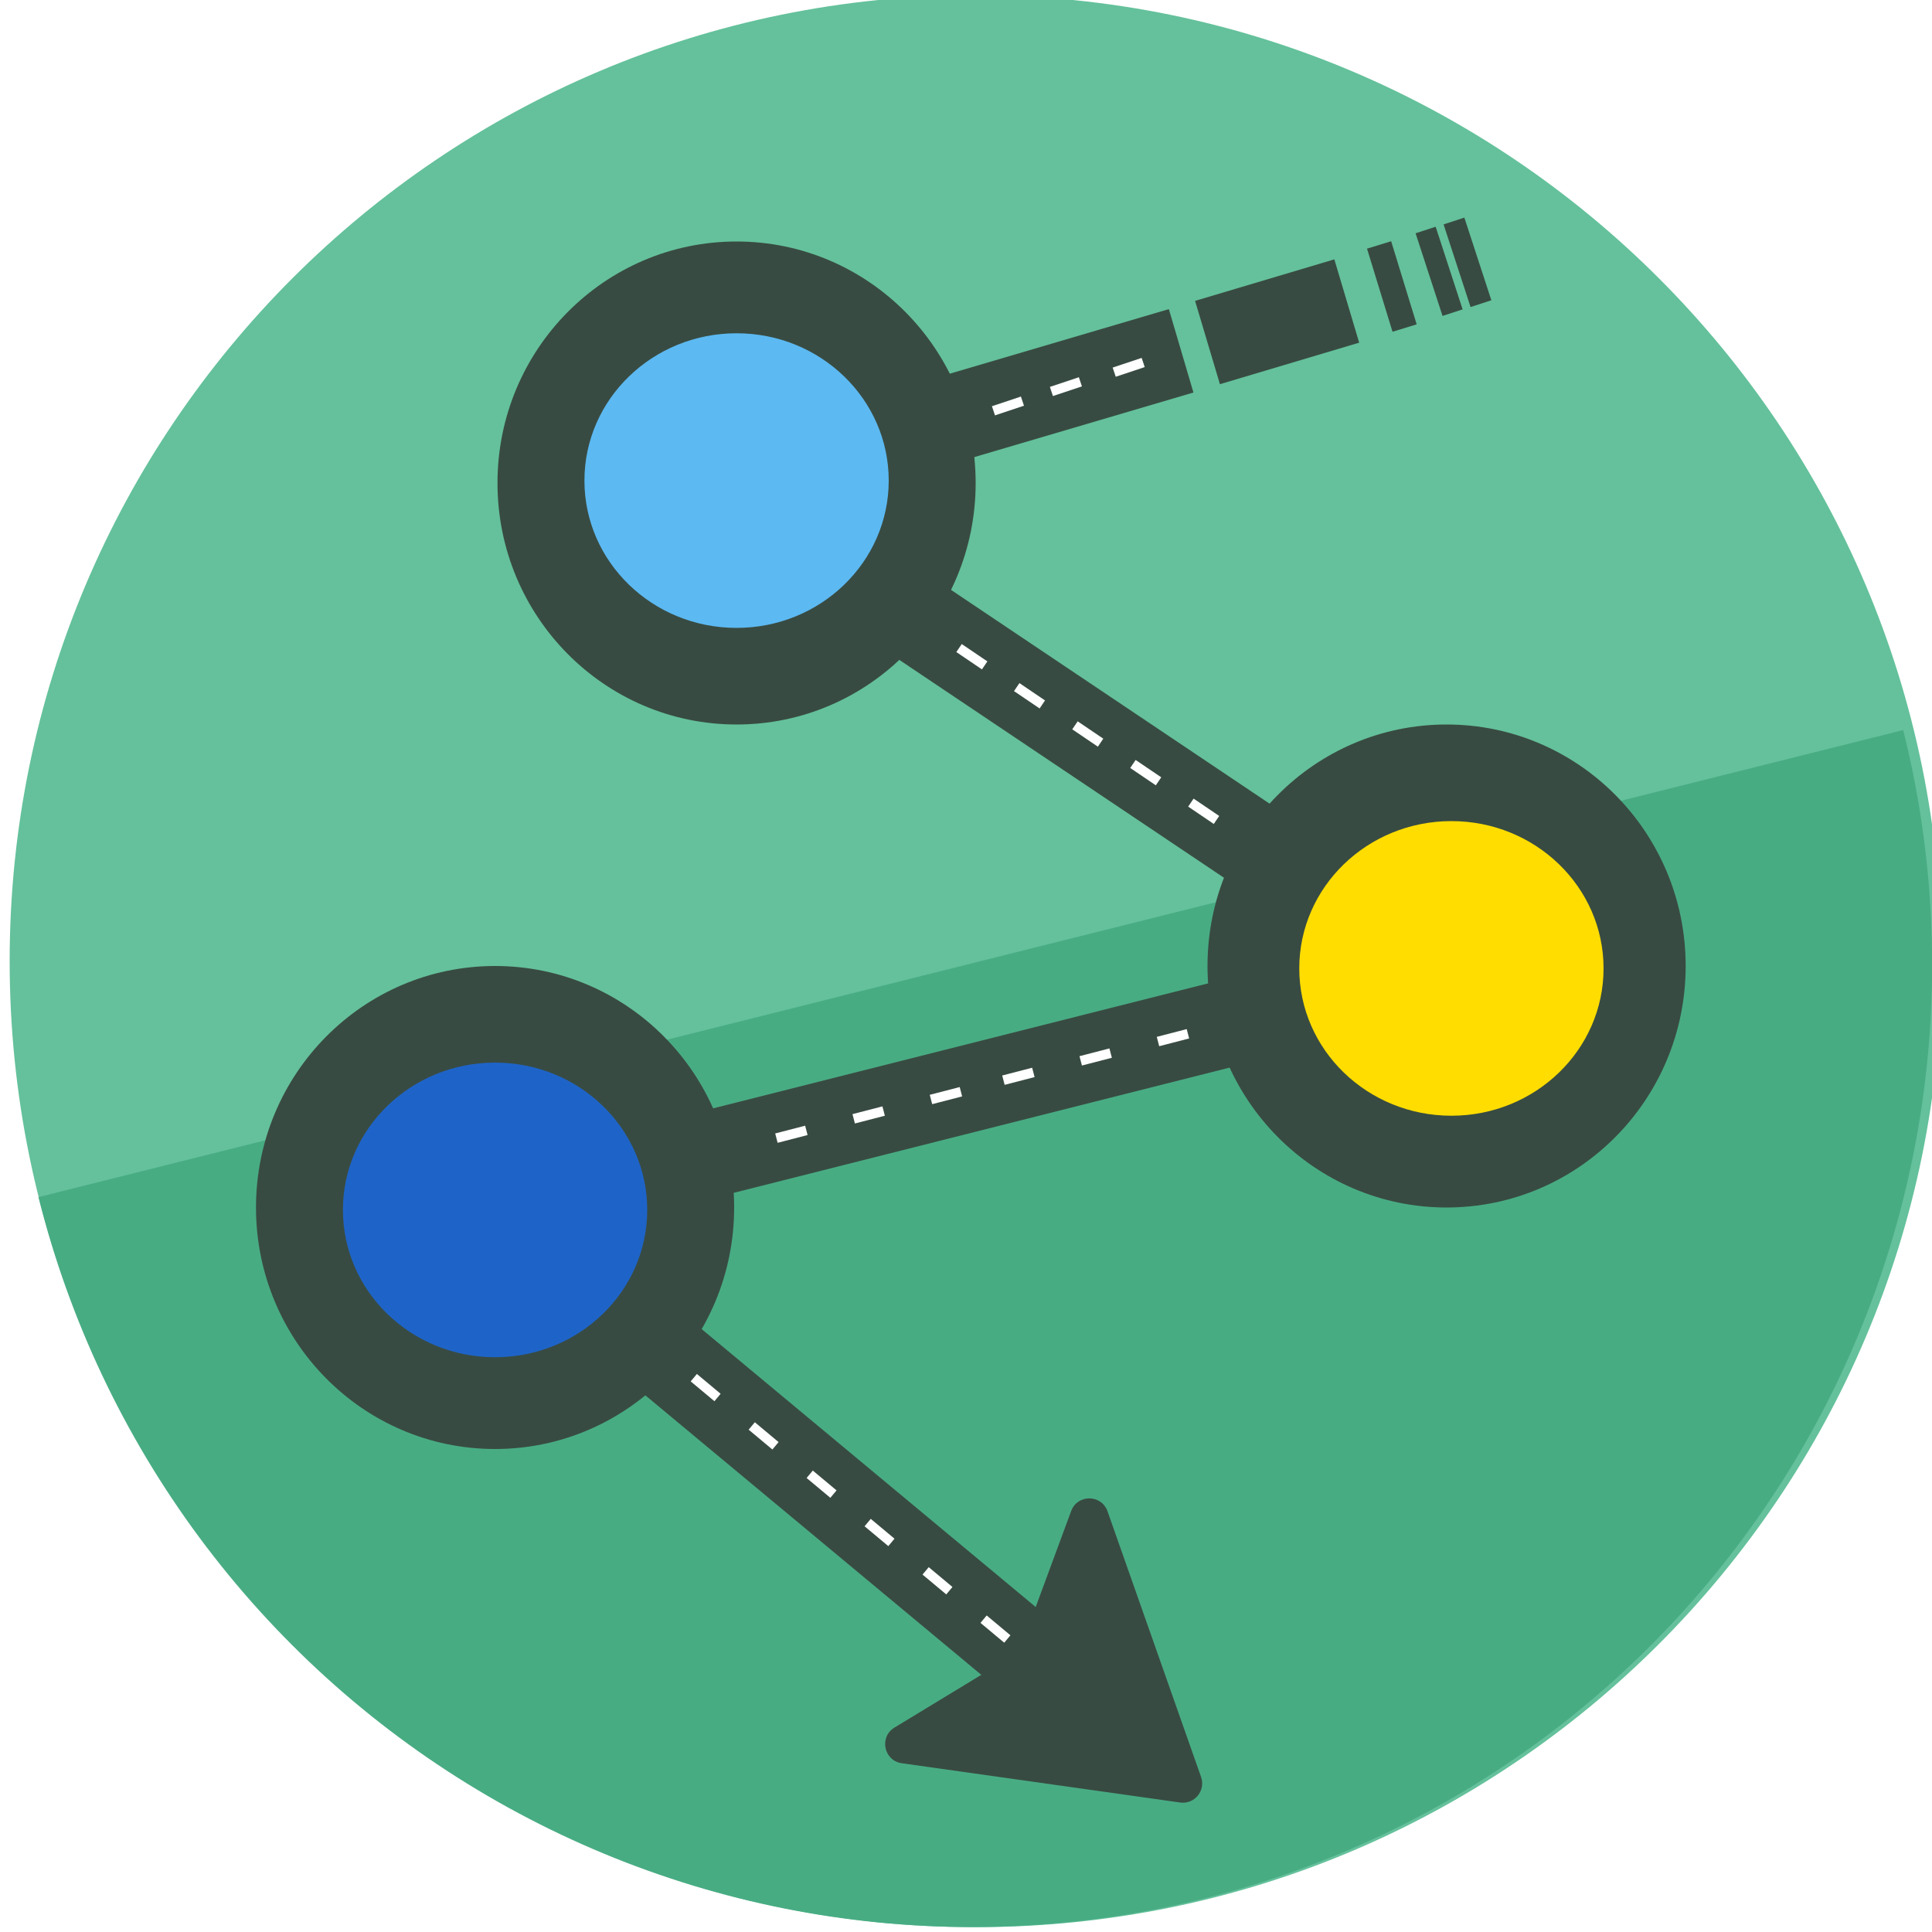
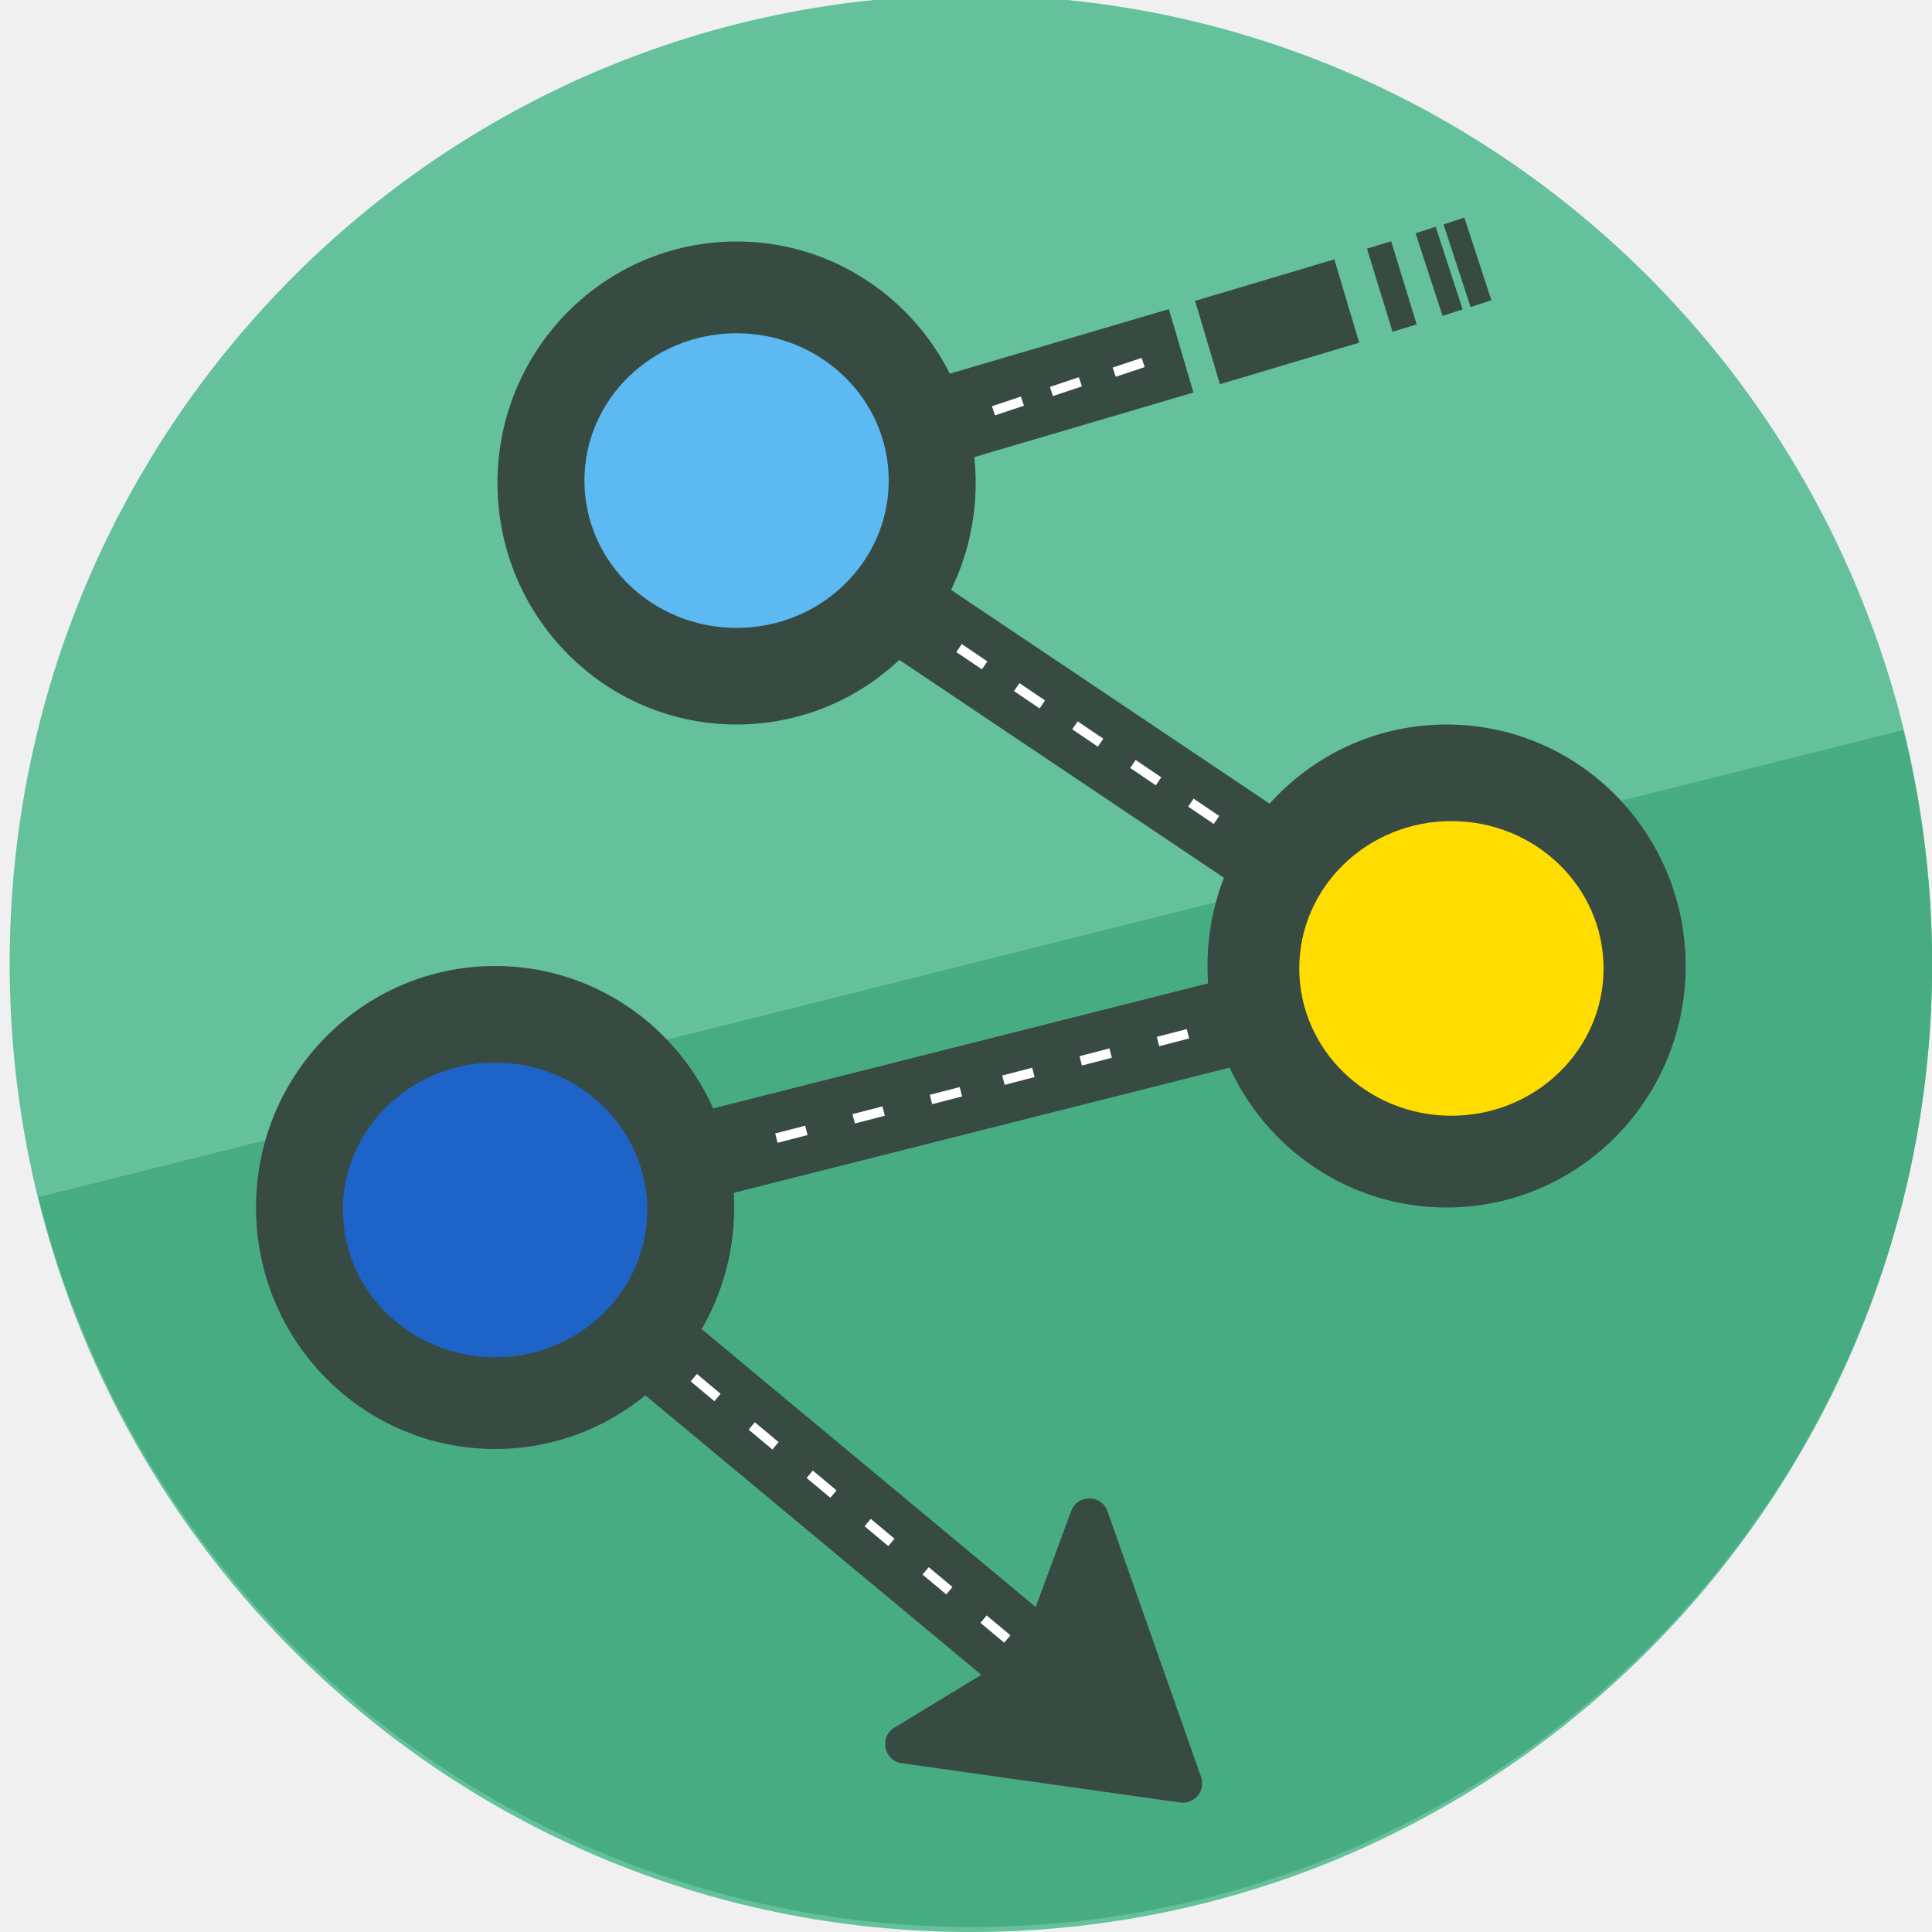
<svg xmlns="http://www.w3.org/2000/svg" width="400" height="400" viewBox="0 0 400 400" fill="none">
  <g clip-path="url(#clip0)">
-     <rect width="400" height="400" fill="white" />
-     <circle cx="202" cy="199" r="200" fill="#64C19B" />
+     <ellipse cx="201" cy="199.5" rx="199" ry="200.5" fill="#64C19B" />
    <path d="M394.037 151.152C400.403 176.565 401.712 202.981 397.892 228.89C394.071 254.799 385.196 279.694 371.771 302.154C358.347 324.613 340.637 344.198 319.652 359.789C298.668 375.381 274.82 386.673 249.47 393.022C224.12 399.372 197.764 400.653 171.908 396.793C146.052 392.934 121.201 384.009 98.775 370.528C76.349 357.048 56.787 339.275 41.205 318.226C25.624 297.176 14.328 273.262 7.963 247.848L201 199.5L394.037 151.152Z" fill="#48AC83" />
    <line x1="302.204" y1="199.726" x2="104.204" y2="249.726" stroke="#384B42" stroke-width="18" />
    <line x1="222.244" y1="350.919" x2="103.244" y2="251.919" stroke="#384B42" stroke-width="18" />
    <line x1="298.985" y1="201.473" x2="146.985" y2="99.473" stroke="#384B42" stroke-width="18" />
    <line x1="244.544" y1="72.633" x2="149.544" y2="100.633" stroke="#384B42" stroke-width="18" />
    <path d="M278.832 62.321L250 70.917" stroke="#384B42" stroke-width="18" />
    <path d="M290.666 58.549L285.666 60.084" stroke="#384B42" stroke-width="18" />
    <path d="M300.029 55.498L295.872 56.854" stroke="#384B42" stroke-width="18" />
    <path d="M305.974 53.61L301.671 55.015" stroke="#384B42" stroke-width="18" />
    <ellipse cx="152.5" cy="100" rx="49.5" ry="50" fill="#384B42" />
    <ellipse cx="299.5" cy="200" rx="49.5" ry="50" fill="#384B42" />
    <ellipse cx="102.5" cy="250" rx="49.5" ry="50" fill="#384B42" />
    <ellipse cx="152.5" cy="99.5" rx="31.5" ry="30.5" fill="#5CB9F2" />
    <ellipse cx="300.5" cy="200.5" rx="31.5" ry="30.5" fill="#FFDD00" />
    <ellipse cx="102.5" cy="250.5" rx="31.5" ry="30.5" fill="#1E64C8" />
+     <path d="M248.67 367.903C249.667 370.732 247.309 373.611 244.339 373.192L186.705 365.058C182.983 364.533 181.975 359.63 185.187 357.679L209.808 342.724C210.58 342.255 211.17 341.539 211.483 340.692L221.775 312.838C223.073 309.324 228.056 309.362 229.3 312.895L248.67 367.903Z" fill="#384B42" />
    <line x1="205.684" y1="85.051" x2="211.684" y2="83.051" stroke="white" stroke-width="2" />
    <line x1="217.684" y1="81.051" x2="223.684" y2="79.051" stroke="white" stroke-width="2" />
    <line x1="230.684" y1="77.051" x2="236.684" y2="75.051" stroke="white" stroke-width="2" />
    <line x1="210.501" y1="142.258" x2="215.802" y2="145.849" stroke="white" stroke-width="2" />
    <line x1="198.561" y1="134.172" x2="203.862" y2="137.763" stroke="white" stroke-width="2" />
    <line x1="222.561" y1="150.172" x2="227.862" y2="153.763" stroke="white" stroke-width="2" />
    <line x1="234.561" y1="158.172" x2="239.862" y2="161.763" stroke="white" stroke-width="2" />
    <line x1="246.561" y1="166.172" x2="251.862" y2="169.763" stroke="white" stroke-width="2" />
    <line x1="239.749" y1="215.637" x2="245.948" y2="214.032" stroke="white" stroke-width="2" />
    <line x1="207.749" y1="223.637" x2="213.948" y2="222.032" stroke="white" stroke-width="2" />
    <line x1="192.749" y1="227.637" x2="198.948" y2="226.032" stroke="white" stroke-width="2" />
    <line x1="176.749" y1="231.637" x2="182.948" y2="230.032" stroke="white" stroke-width="2" />
    <line x1="160.749" y1="235.637" x2="166.948" y2="234.032" stroke="white" stroke-width="2" />
    <line x1="143.641" y1="285.232" x2="148.556" y2="289.336" stroke="white" stroke-width="2" />
    <line x1="155.641" y1="295.232" x2="160.556" y2="299.336" stroke="white" stroke-width="2" />
    <line x1="167.641" y1="305.232" x2="172.556" y2="309.336" stroke="white" stroke-width="2" />
    <line x1="179.641" y1="315.232" x2="184.556" y2="319.336" stroke="white" stroke-width="2" />
    <line x1="191.641" y1="325.232" x2="196.556" y2="329.336" stroke="white" stroke-width="2" />
    <line x1="203.641" y1="335.232" x2="208.556" y2="339.336" stroke="white" stroke-width="2" />
    <line x1="223.749" y1="219.637" x2="229.948" y2="218.032" stroke="white" stroke-width="2" />
-     <path d="M248.67 367.903C249.667 370.732 247.309 373.611 244.339 373.192L186.705 365.058C182.983 364.533 181.975 359.63 185.187 357.679L209.808 342.724C210.58 342.255 211.17 341.539 211.483 340.692L221.775 312.838C223.073 309.324 228.056 309.362 229.3 312.895L248.67 367.903Z" fill="#384B42" />
  </g>
  <defs>
    <clipPath id="clip0">
      <rect width="400" height="400" fill="white" />
    </clipPath>
  </defs>
</svg>
